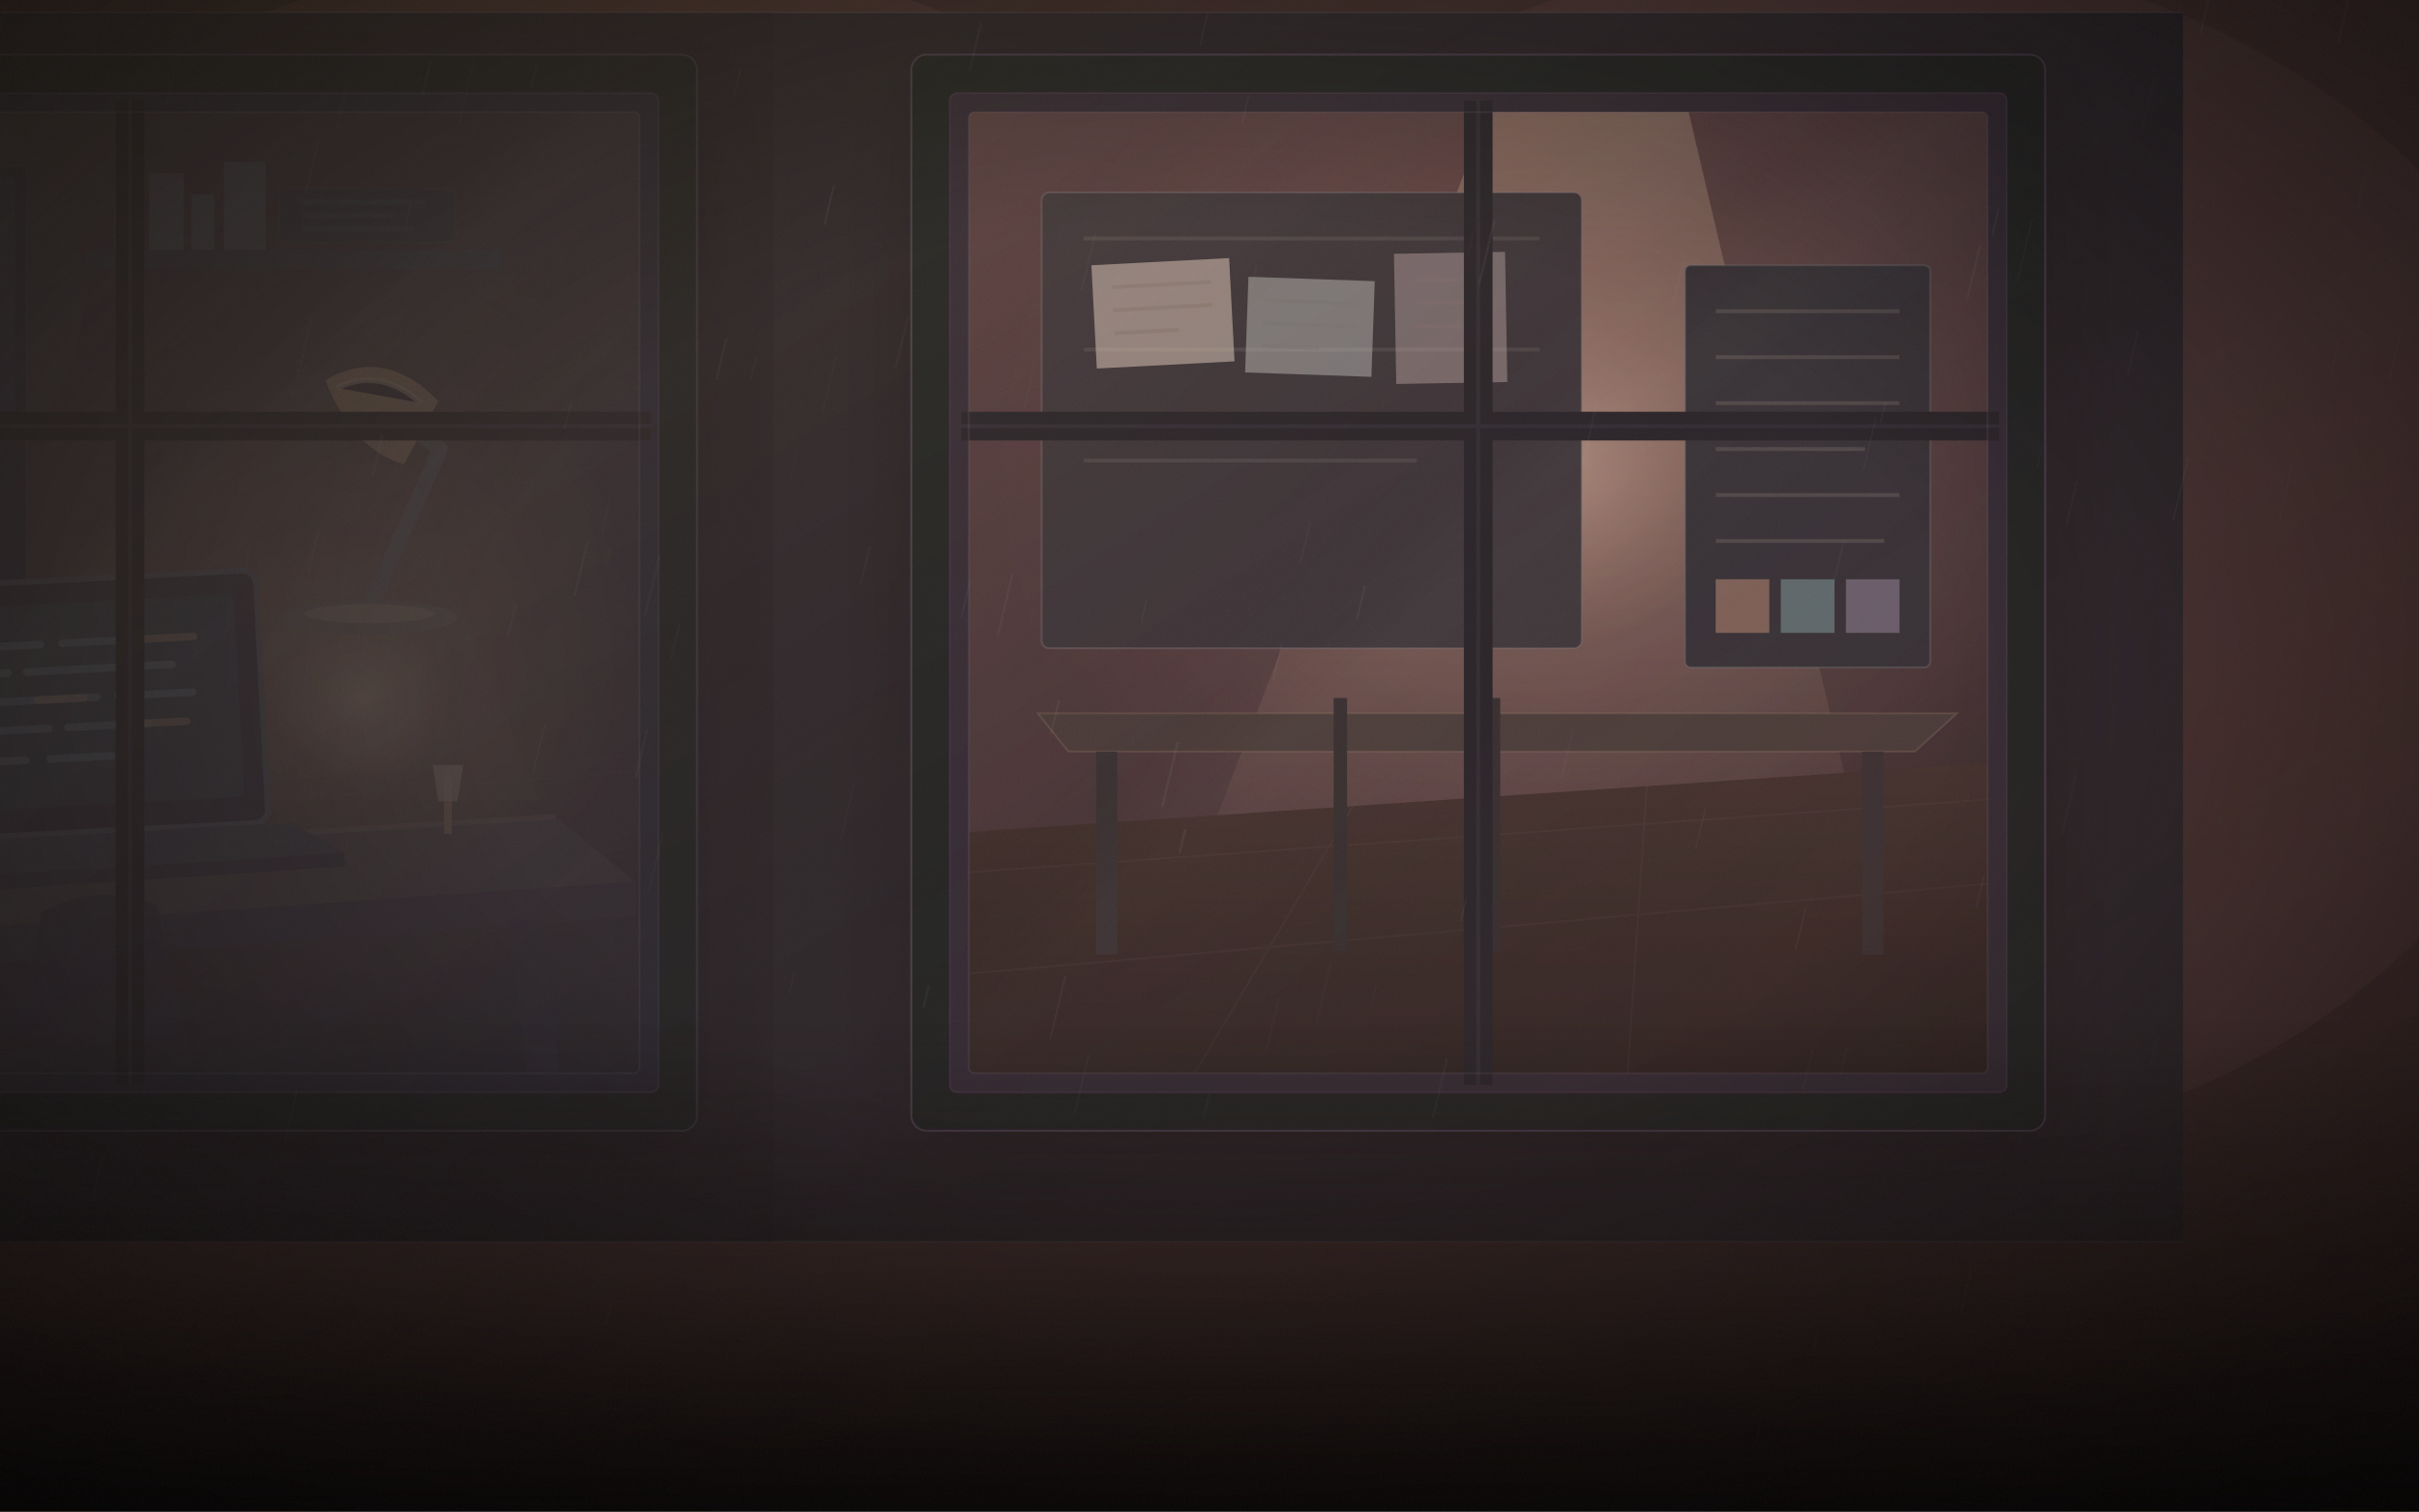
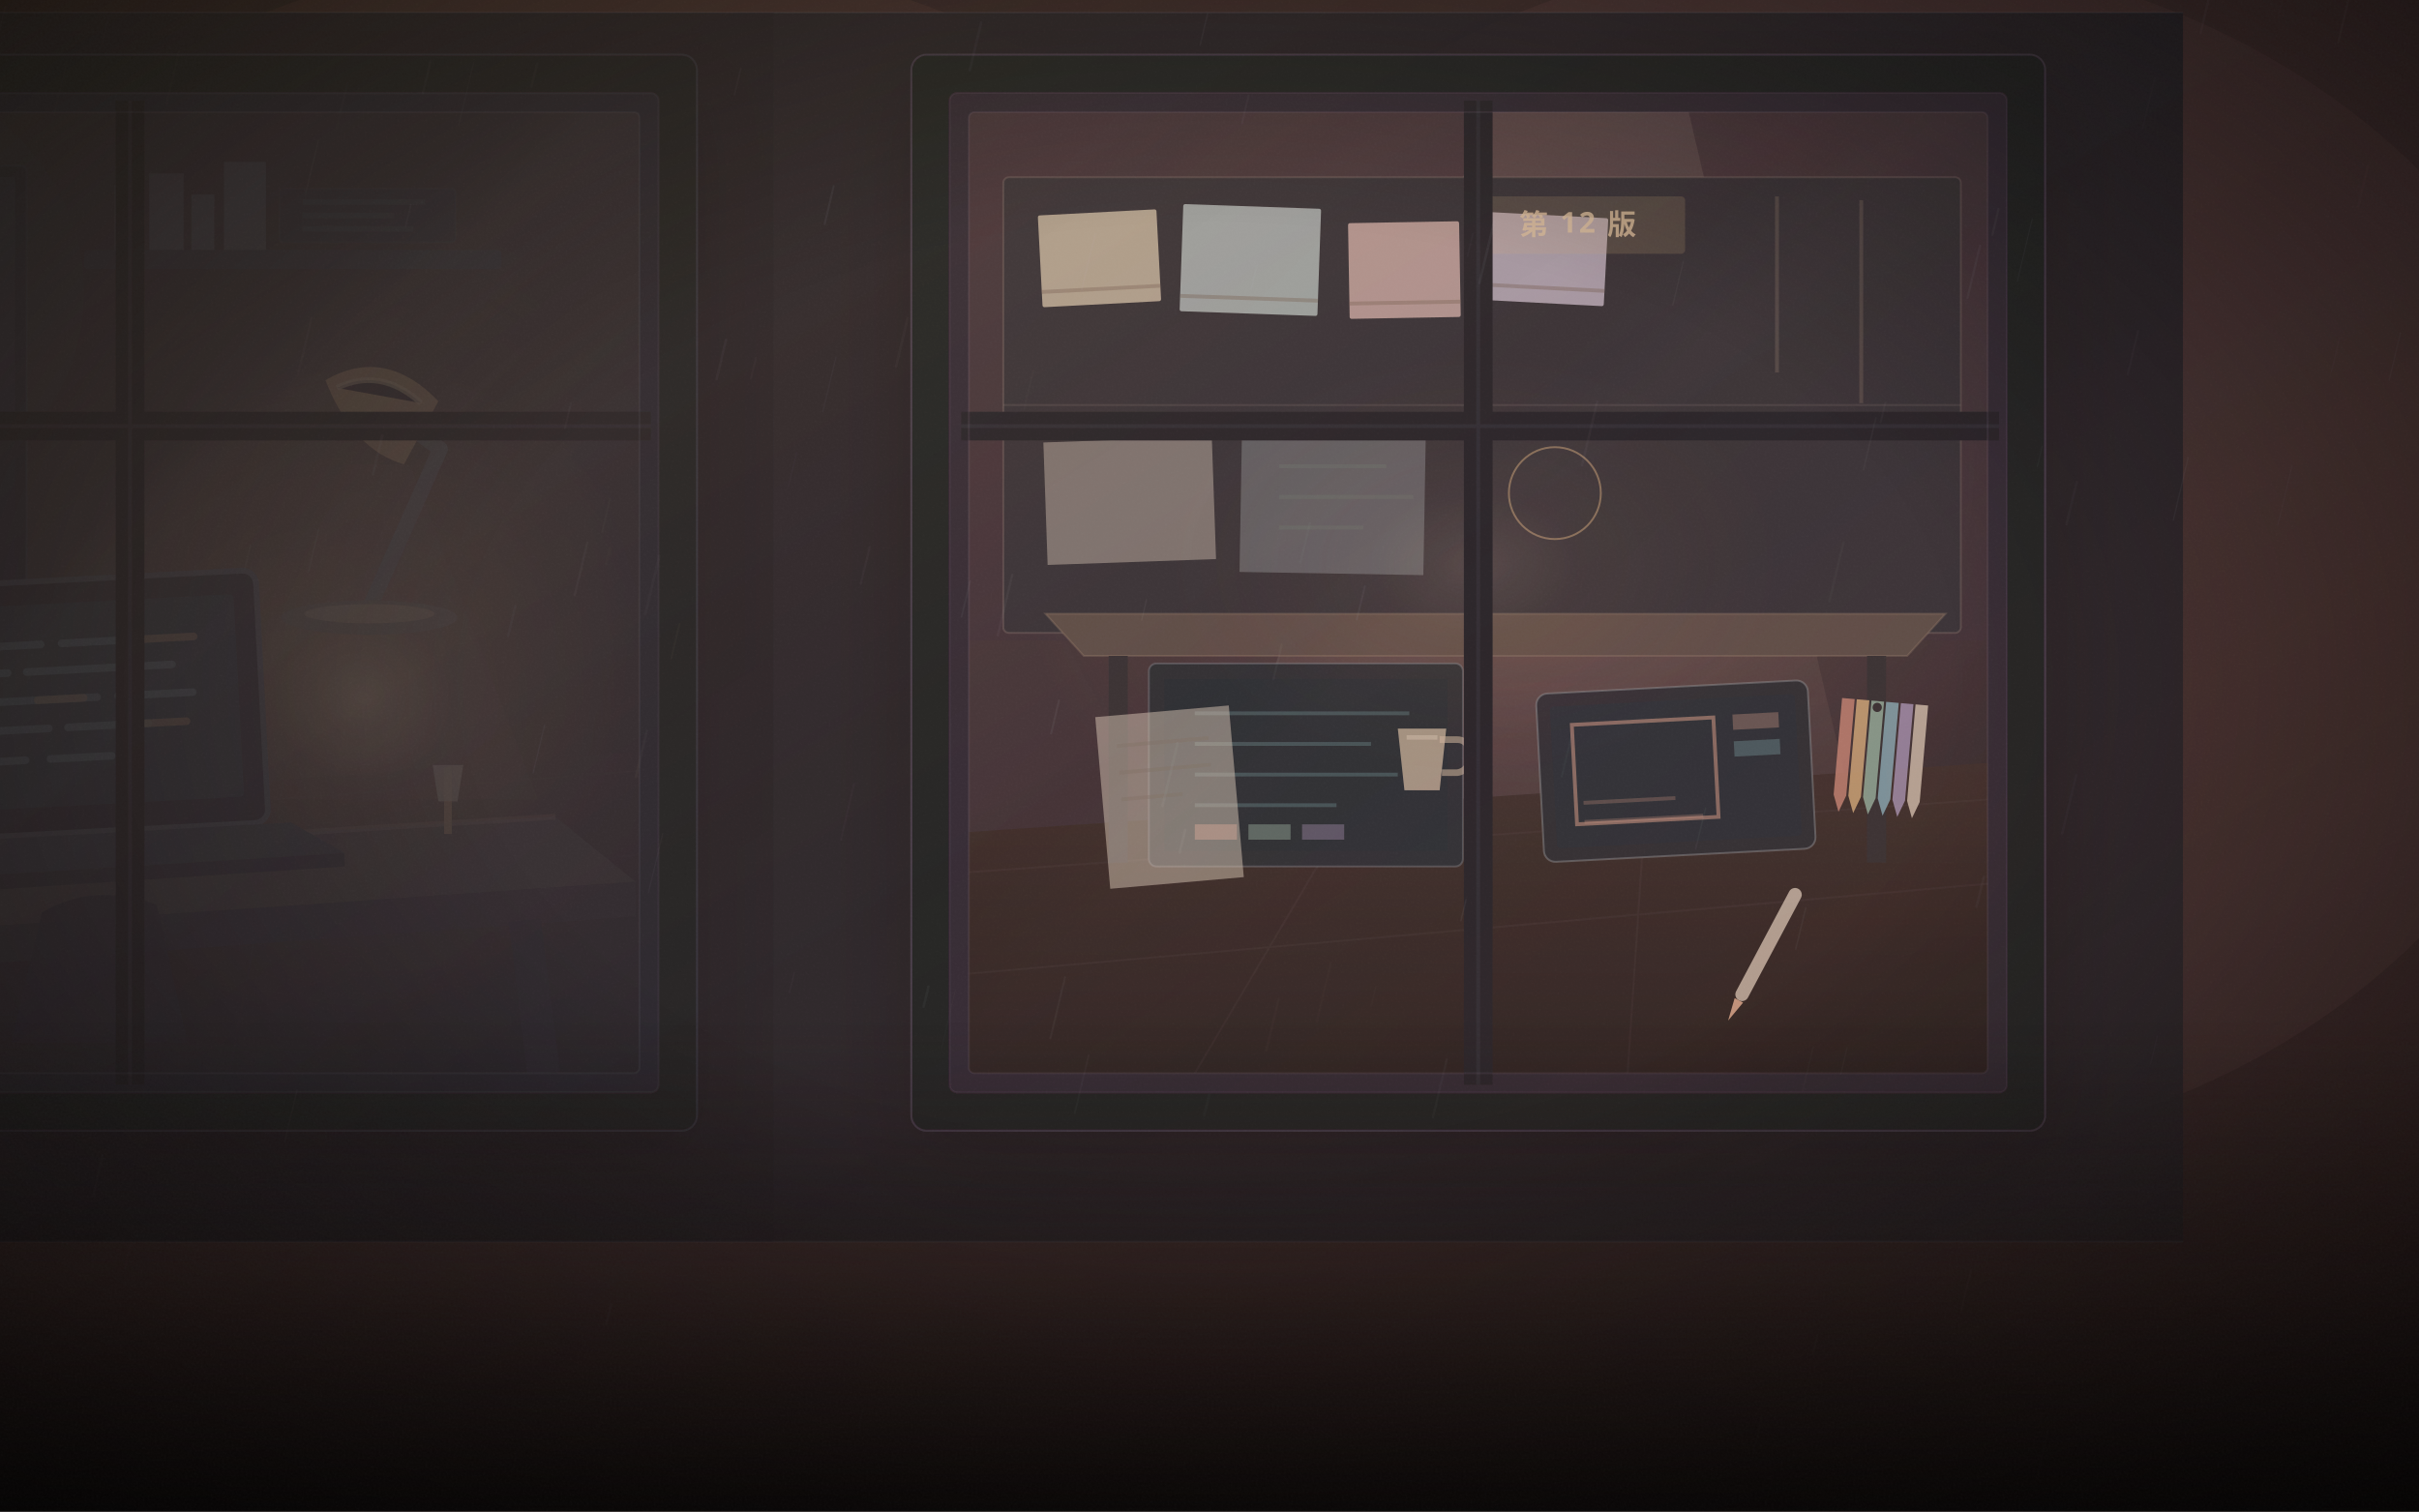
<svg xmlns="http://www.w3.org/2000/svg" viewBox="0 0 1440 900" preserveAspectRatio="xMidYMid slice" role="img" aria-labelledby="title desc">
  <style>
  .rain-drift { animation: rain-drift 11s ease-in-out infinite; }
  .mote { animation-name: mote-rise; animation-duration: 12s; animation-timing-function: ease-in-out; animation-iteration-count: infinite; opacity: 0; }
  .glow-drift { animation: glow-drift 14s ease-in-out infinite; }
  .sway { animation: sway 11s ease-in-out infinite; transform-box: fill-box; transform-origin: 50% 50%; }
  .drift { animation: drift 15s ease-in-out infinite; transform-box: fill-box; transform-origin: 50% 50%; }
  .spin { animation: spin 34s linear infinite; transform-box: fill-box; transform-origin: 50% 100%; }
  .pulse { animation: pulse 2.4s ease-in-out infinite; transform-box: fill-box; transform-origin: 50% 100%; }
  .ring { animation: ring 6.4s ease-out infinite; transform-box: fill-box; transform-origin: 50% 50%; }
  .rise { animation: rise 7s ease-in-out infinite; }
  .flow { animation: flow 7s linear infinite; }
  .blink { animation: blink 1.3s steps(2, start) infinite; }
  .signal-flow { animation: signal-flow 6s linear infinite; }
  @keyframes rain-drift { 0%, 100% { transform: translate(0px, 0px); } 50% { transform: translate(-14px, 24px); } }
  @keyframes mote-rise { 0% { opacity: 0; transform: translate(0px, 0px); } 16% { opacity: .5; } 62% { opacity: .26; } 100% { opacity: 0; transform: translate(-10px, -54px); } }
  @keyframes glow-drift { 0%, 100% { transform: translate(0px, 0px); } 50% { transform: translate(7px, -6px); } }
  @keyframes sway { 0%, 100% { transform: rotate(-1.4deg) translateY(0px); } 50% { transform: rotate(1.4deg) translateY(-4px); } }
  @keyframes drift { 0%, 100% { transform: translate(0px, 0px); } 50% { transform: translate(6px, -8px); } }
  @keyframes spin { to { transform: rotate(360deg); } }
  @keyframes pulse { 0%, 100% { transform: scaleY(.32); } 50% { transform: scaleY(1); } }
  @keyframes ring { 0% { transform: scale(.5); opacity: .55; } 68% { opacity: .14; } 100% { transform: scale(2.4); opacity: 0; } }
  @keyframes rise { 0% { opacity: 0; transform: translateY(6px); } 35% { opacity: .55; } 100% { opacity: 0; transform: translateY(-16px); } }
  @keyframes flow { to { stroke-dashoffset: -120; } }
  @keyframes blink { 0%, 49% { opacity: 1; } 50%, 100% { opacity: 0; } }
  @keyframes signal-flow { to { stroke-dashoffset: -96; } }
  @media (prefers-reduced-motion: reduce) { .anim { animation: none !important; } }
</style>
  <defs>
    <linearGradient id="night" x1="0" y1="0" x2="1" y2="1">
      <stop stop-color="#120d0c" />
      <stop offset=".46" stop-color="#2b1c1c" />
      <stop offset="1" stop-color="#160f0e" />
    </linearGradient>
    <linearGradient id="dawn" x1="0" y1="0" x2="0" y2="1">
      <stop stop-color="#e2a276" stop-opacity=".36" />
      <stop offset=".48" stop-color="#8b5e5e" stop-opacity=".15" />
      <stop offset="1" stop-color="#17110f" stop-opacity="0" />
    </linearGradient>
    <linearGradient id="warmWash" x1="0" y1="0" x2="1" y2="1">
      <stop stop-color="#efb77d" stop-opacity=".2" />
      <stop offset=".5" stop-color="#dca18c" stop-opacity=".13" />
      <stop offset="1" stop-color="#c98370" stop-opacity=".18" />
    </linearGradient>
    <linearGradient id="leftRoom" x1="0" y1="0" x2=".85" y2="1">
      <stop stop-color="#3b2c24" />
      <stop offset=".55" stop-color="#2a211d" />
      <stop offset="1" stop-color="#15100e" />
    </linearGradient>
    <linearGradient id="rightRoom" x1=".2" y1="0" x2=".8" y2="1">
      <stop stop-color="#3b292c" />
      <stop offset=".58" stop-color="#2b2025" />
      <stop offset="1" stop-color="#171114" />
    </linearGradient>
    <linearGradient id="floor" x1="0" y1="0" x2="0" y2="1">
      <stop stop-color="#261c18" />
      <stop offset="1" stop-color="#0e0b0a" />
    </linearGradient>
    <linearGradient id="glass" x1="0" y1="0" x2="1" y2="1">
      <stop stop-color="#d5b497" stop-opacity=".13" />
      <stop offset=".42" stop-color="#62483f" stop-opacity=".05" />
      <stop offset=".48" stop-color="#f4d7b6" stop-opacity=".13" />
      <stop offset="1" stop-color="#211512" stop-opacity=".03" />
    </linearGradient>
    <linearGradient id="spotlight" x1="0" y1="0" x2="0" y2="1">
      <stop stop-color="#ffe0b6" stop-opacity=".27" />
      <stop offset="1" stop-color="#d9a18b" stop-opacity="0" />
    </linearGradient>
    <linearGradient id="bottomShade" x1="0" y1="0" x2="0" y2="1">
      <stop stop-color="#100b09" stop-opacity="0" />
      <stop offset=".56" stop-color="#100b09" stop-opacity=".46" />
      <stop offset="1" stop-color="#0b0807" stop-opacity=".94" />
    </linearGradient>
    <radialGradient id="lampGlow">
      <stop stop-color="#ffe0a8" stop-opacity=".78" />
      <stop offset=".26" stop-color="#f4bd78" stop-opacity=".3" />
      <stop offset="1" stop-color="#e6a053" stop-opacity="0" />
    </radialGradient>
    <radialGradient id="stageGlow">
      <stop stop-color="#ffd8bd" stop-opacity=".48" />
      <stop offset=".35" stop-color="#dda088" stop-opacity=".18" />
      <stop offset="1" stop-color="#aa6e63" stop-opacity="0" />
    </radialGradient>
    <radialGradient id="vignette" cx=".5" cy=".45" r=".72">
      <stop offset=".42" stop-color="#000" stop-opacity="0" />
      <stop offset="1" stop-color="#000" stop-opacity=".66" />
    </radialGradient>
    <filter id="blur8" x="-50%" y="-50%" width="200%" height="200%">
      <feGaussianBlur stdDeviation="8" />
    </filter>
    <filter id="blur24" x="-50%" y="-50%" width="200%" height="200%">
      <feGaussianBlur stdDeviation="24" />
    </filter>
    <filter id="shadow" x="-30%" y="-30%" width="160%" height="160%">
      <feDropShadow dx="0" dy="16" stdDeviation="22" flood-color="#000" flood-opacity=".55" />
    </filter>
    <filter id="grain">
      <feTurbulence type="fractalNoise" baseFrequency=".72" numOctaves="3" seed="27" stitchTiles="stitch" />
      <feColorMatrix type="saturate" values="0" />
      <feComponentTransfer>
        <feFuncA type="table" tableValues="0 .075" />
      </feComponentTransfer>
    </filter>
    <clipPath id="leftClip">
      <rect x="102" y="164" width="532" height="502" rx="3" />
    </clipPath>
    <clipPath id="rightClip">
      <rect x="806" y="164" width="532" height="502" rx="3" />
    </clipPath>
  </defs>
  <rect width="1440" height="900" fill="url(#night)" />
  <ellipse cx="360" cy="340" rx="460" ry="370" fill="#b47b58" opacity=".09" />
  <ellipse cx="1100" cy="330" rx="440" ry="360" fill="#a86c6c" opacity=".1" />
  <g transform="translate(0 -60) translate(-342.1 -60.2) scale(1.14)">
    <path d="M0 112H1440V754H0Z" fill="#080d15" opacity=".9" />
    <path d="M0 112H1440M0 754H1440" stroke="#6d8296" stroke-opacity=".14" />
    <g filter="url(#shadow)">
      <rect x="72" y="134" width="592" height="562" rx="8" fill="#05090f" stroke="#344250" stroke-opacity=".55" />
      <rect x="92" y="154" width="552" height="522" rx="4" fill="#111923" stroke="#637484" stroke-opacity=".18" />
      <rect x="776" y="134" width="592" height="562" rx="8" fill="#05090f" stroke="#454057" stroke-opacity=".58" />
      <rect x="796" y="154" width="552" height="522" rx="4" fill="#171522" stroke="#756887" stroke-opacity=".18" />
    </g>
    <g opacity="0.28">
      <g clip-path="url(#leftClip)">
        <rect x="102" y="164" width="532" height="502" fill="url(#leftRoom)" />
        <ellipse cx="444" cy="440" rx="250" ry="240" fill="url(#lampGlow)" opacity=".26" />
        <path d="M102 540L634 498V666H102Z" fill="url(#floor)" />
        <path d="M102 550L634 508M102 603L634 552M210 666L328 520M420 666L448 514" stroke="#80909a" stroke-opacity=".06" />
        <rect x="126" y="192" width="188" height="266" rx="3" fill="#080e16" stroke="#4b5d6b" stroke-opacity=".5" />
        <rect x="132" y="198" width="176" height="254" fill="#0d1a28" />
        <ellipse cx="202" cy="258" rx="142" ry="124" fill="#345574" opacity=".14" />
        <path d="M120 410V332H151V366H178V294H211V350H242V270H270V324H310V462H120Z" fill="#080f19" />
        <path d="M151 350H158V360H151ZM188 318H195V329H188ZM249 294H256V305H249ZM277 346H284V357H277ZM188 374H195V385H188ZM249 338H256V349H249Z" fill="#d5b878" opacity=".48" />
        <rect x="132" y="198" width="176" height="254" fill="url(#glass)" />
        <path d="M220 198V452M132 326H308" stroke="#334652" stroke-width="8" />
        <path d="M220 198V452M132 326H308" stroke="#8295a1" stroke-opacity=".12" stroke-width="2" />
        <rect x="344" y="236" width="218" height="10" rx="2" fill="#29343e" />
        <path d="M360 202H374V236H360ZM378 196H396V236H378ZM400 207H412V236H400ZM417 190H439V236H417Z" fill="#58606a" />
        <rect x="446" y="204" width="92" height="28" rx="2" fill="#1a252f" stroke="#83919a" stroke-opacity=".15" />
        <path d="M458 211H522M458 218H506M458 225H516" stroke="#8b9ba3" stroke-opacity=".22" stroke-width="3" />
        <g class="anim glow-drift">
          <ellipse cx="490" cy="470" rx="176" ry="172" fill="url(#lampGlow)" />
        </g>
        <path d="M493 423L530 340M530 340L500 318" stroke="#5b5e60" stroke-width="8" stroke-linecap="round" />
        <path d="M470 304Q501 286 529 315L511 348Q484 340 470 304Z" fill="#c59b63" />
        <path d="M476 308Q499 297 520 316" stroke="#ffe0a4" stroke-opacity=".65" stroke-width="3" />
        <ellipse cx="493" cy="428" rx="46" ry="9" fill="#6c6558" />
        <ellipse cx="493" cy="426" rx="34" ry="5" fill="#d3b785" opacity=".55" />
        <path d="M481 348L405 523H581L514 348Z" fill="#f2bd78" opacity=".065" />
        <path d="M138 560L590 532L632 566L110 602Z" fill="#463e35" />
        <path d="M110 602L632 566V584L110 622Z" fill="#24252a" />
        <path d="M154 614L150 666M574 586L584 666" stroke="#1a1d23" stroke-width="17" />
        <path d="M138 560L590 532" stroke="#b49670" stroke-opacity=".35" stroke-width="3" />
        <rect x="247" y="408" width="190" height="132" rx="7" fill="#080d12" stroke="#4c5b64" stroke-width="3" transform="rotate(-3 342 474)" />
        <rect x="259" y="420" width="166" height="106" rx="2" fill="#102633" transform="rotate(-3 342 474)" />
        <g transform="rotate(-3 342 474)" stroke-linecap="round">
          <path d="M276 441H323M334 441H368M276 455H305M315 455H391M290 470H351M362 470H401M290 485H325M335 485H377M276 501H312M325 501H357" stroke="#75b6b6" stroke-opacity=".65" stroke-width="4" />
          <path d="M374 441H403M320 470H344M367 485H397" stroke="#d1aa72" stroke-opacity=".7" stroke-width="4" />
        </g>
        <path d="M222 548L452 535L480 551L206 568Z" fill="#293138" />
        <path d="M206 568L480 551V558L208 576Z" fill="#12181d" />
        <rect x="158" y="526" width="66" height="12" rx="2" fill="#5f5142" transform="rotate(-3 191 532)" />
        <rect x="164" y="511" width="58" height="13" rx="2" fill="#344b56" transform="rotate(-3 193 518)" />
        <path d="M534 506V541" stroke="#b28a55" stroke-width="4" />
        <path d="M526 505H542L539 524H529Z" fill="#d2c2a1" opacity=".75" />
        <path d="M322 582Q350 566 382 578L398 650H306Z" fill="#11171e" opacity=".88" />
      </g>
    </g>
    <g opacity="1.1">
      <g clip-path="url(#rightClip)">
        <rect x="806" y="164" width="532" height="502" fill="url(#rightRoom)" />
+         <rect x="806" y="164" width="532" height="502" fill="#1b1a20" opacity="0.34" />
        <g class="anim glow-drift">
-           <ellipse cx="1110" cy="348" rx="290" ry="268" fill="url(#stageGlow)" />
-         </g>
-         <path d="M1080 156H1180L1300 666H884Z" fill="url(#spotlight)" />
+           <ellipse cx="1110" cy="348" rx="290" ry="268" fill="url(#stageGlow)" opacity="0.78" />
+         </g>
+         <path d="M1080 156H1180L1300 666H884Z" fill="url(#spotlight)" opacity=".7" />
        <path d="M806 540L1338 504V666H806Z" fill="url(#floor)" />
-         <path d="M806 561L1338 523M806 614L1338 567M924 666L1008 524M1150 666L1160 516" stroke="#a392b1" stroke-opacity=".055" />
-         <rect x="844" y="206" width="282" height="238" rx="4" fill="#1e2027" stroke="#77727c" stroke-opacity=".35" />
-         <path d="M866 230H1104M866 288H1104M866 346H1040" stroke="#c8c1b3" stroke-opacity=".12" stroke-width="2" />
-         <g transform="translate(870 244) rotate(-3)">
-           <rect width="72" height="54" fill="#ddd2c1" opacity=".55" />
-           <path d="M10 12H62M10 24H62M10 36H44" stroke="#6e695f" stroke-opacity=".4" stroke-width="2" />
-         </g>
-         <g transform="translate(952 250) rotate(2)">
-           <rect width="66" height="50" fill="#c9d2d0" opacity=".45" />
-           <path d="M8 12H58M8 24H58M8 36H38" stroke="#5f6b69" stroke-opacity=".35" stroke-width="2" />
-         </g>
-         <g transform="translate(1028 238) rotate(-1)">
-           <rect width="58" height="68" fill="#d8c5c5" opacity=".38" />
-           <path d="M10 14H48M10 26H48M10 38H34" stroke="#77646a" stroke-opacity=".35" stroke-width="2" />
-         </g>
-         <g transform="translate(1180 244)">
-           <rect width="128" height="210" rx="3" fill="#141b22" stroke="#667077" stroke-opacity=".35" />
-           <path d="M16 24H112M16 48H112M16 72H112M16 96H94M16 120H112M16 144H104" stroke="#d4c7b3" stroke-opacity=".16" stroke-width="2" />
-           <rect x="16" y="164" width="28" height="28" fill="#c59072" opacity=".5" />
-           <rect x="50" y="164" width="28" height="28" fill="#8fc8c8" opacity=".4" />
-           <rect x="84" y="164" width="28" height="28" fill="#b7a3c8" opacity=".4" />
-         </g>
-         <path d="M842 478H1322L1300 498H858Z" fill="#2d2826" stroke="#9a7e64" stroke-opacity=".25" />
-         <path d="M878 498V604M1278 498V604" stroke="#1a1b1e" stroke-width="11" />
-         <path d="M1000 470V602M1080 470V602" stroke="#14161a" stroke-width="7" />
-         <rect x="806" y="164" width="532" height="502" fill="url(#glass)" opacity=".26" />
+         <path fill="none" d="M806 561L1338 523M806 614L1338 567M924 666L1008 524M1150 666L1160 516" stroke="#a392b1" stroke-opacity=".055" />
+         <rect x="806" y="164" width="532" height="276" fill="#261d29" opacity=".38" />
+         <g transform="translate(824 198)">
+           <rect width="500" height="238" rx="3" fill="#1b1e24" stroke="#8a7c72" stroke-opacity=".32" />
+           <path fill="none" d="M0 119H500" stroke="#d3c5b1" stroke-opacity=".12" />
+           <g transform="translate(18 20) rotate(-3)">
+             <rect width="62" height="48" rx="1" fill="#d6c9ae" opacity=".78" />
+             <path fill="none" d="M0 40H62" stroke="#5e4d3b" stroke-opacity=".34" stroke-width="2" />
+           </g>
+           <g transform="translate(94 14) rotate(2)">
+             <rect width="72" height="56" rx="1" fill="#b9cbc9" opacity=".78" />
+             <path fill="none" d="M0 48H72" stroke="#5e4d3b" stroke-opacity=".34" stroke-width="2" />
+           </g>
+           <g transform="translate(180 24) rotate(-1)">
+             <rect width="58" height="50" rx="1" fill="#d8b7b0" opacity=".78" />
+             <path fill="none" d="M0 42H58" stroke="#5e4d3b" stroke-opacity=".34" stroke-width="2" />
+           </g>
+           <g transform="translate(250 18) rotate(3)">
+             <rect width="66" height="46" rx="1" fill="#c9c0d2" opacity=".78" />
+             <path fill="none" d="M0 38H66" stroke="#5e4d3b" stroke-opacity=".34" stroke-width="2" />
+           </g>
+           <rect x="22" y="137" width="88" height="64" fill="#d8cfbe" opacity=".45" transform="rotate(-2 66 169)" />
+           <rect x="124" y="131" width="96" height="76" fill="#b7c9c8" opacity=".32" transform="rotate(1 172 169)" />
+           <path fill="none" d="M144 151H200M144 167H214M144 183H188" stroke="#566965" stroke-opacity=".5" stroke-width="2" />
+           <circle cx="288" cy="165" r="24" fill="none" stroke="#d9b178" stroke-opacity=".5" />
+         </g>
+         <g transform="translate(1068 208)">
+           <rect width="112" height="30" rx="2" fill="#d9b178" opacity=".18" />
+           <text x="56" y="20" font-family="'PingFang SC','Hiragino Sans GB','Microsoft YaHei',sans-serif" font-size="15" font-weight="600" fill="#e1c69d" fill-opacity="0.8" text-anchor="middle" letter-spacing="1.2">第 12 版</text>
+         </g>
+         <path d="M846 426H1316L1296 448H866Z" fill="#4a3f38" stroke="#a08a70" stroke-opacity=".28" />
+         <path fill="none" d="M884 448V556M1280 448V556" stroke="#1b1d20" stroke-width="10" />
+         <g transform="translate(900 452)">
+           <rect width="164" height="106" rx="4" fill="#101a20" stroke="#7d8b93" stroke-opacity=".4" />
+           <rect x="8" y="8" width="148" height="90" fill="#0b1920" />
+           <path fill="none" d="M24 26H136M24 42H116M24 58H130M24 74H98" stroke="#8fd0d6" stroke-opacity=".24" stroke-width="2" />
+           <rect x="24" y="84" width="22" height="8" fill="#c98370" opacity=".5" />
+           <rect x="52" y="84" width="22" height="8" fill="#8fb6a0" opacity=".45" />
+           <rect x="80" y="84" width="22" height="8" fill="#a292b8" opacity=".4" />
+         </g>
+         <g transform="translate(1102 468) rotate(-3)">
+           <rect width="142" height="88" rx="6" fill="#121920" stroke="#8b979c" stroke-opacity=".45" />
+           <rect x="7" y="7" width="128" height="74" rx="2" fill="#0d1b23" />
+           <rect x="18" y="17" width="74" height="52" fill="none" stroke="#d99c86" stroke-opacity=".55" stroke-width="2" />
+           <path fill="none" d="M22 68H84M22 58H70" stroke="#d99c86" stroke-opacity=".28" stroke-width="2" />
+           <rect x="102" y="16" width="24" height="8" fill="#d99c86" opacity=".35" />
+           <rect x="102" y="30" width="24" height="8" fill="#8fd0d6" opacity=".28" />
+         </g>
+         <g transform="translate(1236 568) rotate(28)">
+           <rect width="7" height="66" rx="3.5" fill="#d7cbb8" opacity=".8" />
+           <path d="M1 66H6L3.5 78Z" fill="#c89a7c" />
+         </g>
+         <g transform="translate(1262 470) scale(1.1) rotate(5)">
+           <path d="M0 0H6V46L3 54L0 46Z" fill="#c98370" opacity=".82" />
+           <path d="M7 0H13V46L10 54L7 46Z" fill="#d9b178" opacity=".82" />
+           <path d="M14 0H20V46L17 54L14 46Z" fill="#8fb6a0" opacity=".82" />
+           <path d="M21 0H27V46L24 54L21 46Z" fill="#7fb0bd" opacity=".82" />
+           <path d="M28 0H34V46L31 54L28 46Z" fill="#a292b8" opacity=".82" />
+           <path d="M35 0H41V46L38 54L35 46Z" fill="#d7c9b4" opacity=".82" />
+           <circle cx="17" cy="3" r="2.2" fill="#1a1c20" />
+         </g>
+         <g transform="translate(1030 486) scale(1.15)">
+           <path d="M0 0H22L19 28H3Z" fill="#d9c5a8" opacity=".72" />
+           <path d="M19 5H27C35 5 35 19 27 20H20" fill="none" stroke="#d9c5a8" stroke-opacity=".55" stroke-width="3" />
+           <path fill="none" d="M4 4H18" stroke="#fff2d8" stroke-opacity=".3" stroke-width="2" />
+         </g>
+         <g transform="translate(872 480) rotate(-5)">
+           <rect width="70" height="90" fill="#e0d5c2" opacity=".5" />
+           <path fill="none" d="M10 16H58M10 30H58M10 44H42" stroke="#746c60" stroke-opacity=".4" stroke-width="2" />
+         </g>
+         <path fill="none" d="M1228 208V300M1272 210V316" stroke="#8d7a68" stroke-opacity=".3" stroke-width="2" />
+         <g class="anim glow-drift">
+           <ellipse cx="1070" cy="400" rx="160" ry="110" fill="url(#stageGlow)" opacity=".3" />
+         </g>
+         <rect x="806" y="164" width="532" height="502" fill="url(#glass)" opacity=".12" />
      </g>
    </g>
    <rect x="102" y="164" width="532" height="502" fill="url(#glass)" opacity=".32" />
    <path d="M368 158V672M98 328H640M1072 158V672M802 328H1344" stroke="#080d14" stroke-width="15" />
    <path d="M368 158V672M98 328H640M1072 158V672M802 328H1344" stroke="#607080" stroke-opacity=".12" stroke-width="2" />
    <rect x="102" y="164" width="532" height="502" rx="3" fill="none" stroke="#9aabba" stroke-opacity=".12" />
    <rect x="806" y="164" width="532" height="502" rx="3" fill="none" stroke="#aa9bb8" stroke-opacity=".12" />
  </g>
  <g class="anim rain-drift" stroke="#c5d8e5" stroke-linecap="round" opacity="0.08">
    <line x1="-29.7" y1="505.6" x2="-34.8" y2="526.9" stroke-width="1.0" opacity="0.45" />
    <line x1="1392.6" y1="201.8" x2="1387.9" y2="221.0" stroke-width="0.9" opacity="0.35" />
    <line x1="523.1" y1="-63.8" x2="517.8" y2="-41.6" stroke-width="1.5" opacity="0.49" />
    <line x1="441.0" y1="40.7" x2="437.2" y2="56.5" stroke-width="1.0" opacity="0.72" />
    <line x1="394.5" y1="496.3" x2="386.0" y2="531.6" stroke-width="0.7" opacity="0.75" />
    <line x1="324.2" y1="431.7" x2="317.4" y2="460.1" stroke-width="0.8" opacity="0.81" />
    <line x1="872.7" y1="535.7" x2="869.7" y2="548.1" stroke-width="0.9" opacity="0.77" />
    <line x1="1315.2" y1="-2.3" x2="1310.0" y2="19.6" stroke-width="1.4" opacity="0.76" />
    <line x1="1015.3" y1="481.2" x2="1009.4" y2="505.5" stroke-width="0.9" opacity="0.58" />
    <line x1="1471.5" y1="-31.5" x2="1463.2" y2="3.3" stroke-width="1.0" opacity="0.71" />
    <line x1="1054.8" y1="880.7" x2="1049.5" y2="902.4" stroke-width="1.0" opacity="0.66" />
    <line x1="743.3" y1="56.8" x2="739.3" y2="73.5" stroke-width="1.1" opacity="0.61" />
    <line x1="634.0" y1="581.9" x2="625.3" y2="618.2" stroke-width="1.2" opacity="0.62" />
    <line x1="496.3" y1="110.8" x2="490.9" y2="133.4" stroke-width="1.2" opacity="0.84" />
    <line x1="779.8" y1="311.6" x2="774.1" y2="335.1" stroke-width="1.3" opacity="0.40" />
    <line x1="812.5" y1="349.0" x2="807.7" y2="368.8" stroke-width="1.2" opacity="0.72" />
    <line x1="517.7" y1="325.7" x2="512.4" y2="347.7" stroke-width="1.2" opacity="0.49" />
    <line x1="1526.4" y1="858.3" x2="1520.0" y2="884.7" stroke-width="1.6" opacity="0.84" />
    <line x1="432.2" y1="202.3" x2="426.6" y2="225.7" stroke-width="1.5" opacity="0.82" />
    <line x1="1282.7" y1="46.3" x2="1275.5" y2="76.5" stroke-width="0.9" opacity="0.34" />
    <line x1="761.2" y1="594.5" x2="753.8" y2="625.6" stroke-width="1.4" opacity="0.30" />
    <line x1="648.1" y1="628.2" x2="639.7" y2="663.1" stroke-width="1.0" opacity="0.50" />
    <line x1="1209.8" y1="130.2" x2="1200.9" y2="167.5" stroke-width="0.6" opacity="0.77" />
    <line x1="1116.7" y1="248.8" x2="1109.3" y2="279.7" stroke-width="0.9" opacity="0.54" />
    <line x1="682.5" y1="357.0" x2="679.6" y2="369.3" stroke-width="0.8" opacity="0.67" />
    <line x1="227.6" y1="259.1" x2="222.0" y2="282.5" stroke-width="1.5" opacity="0.57" />
    <line x1="1450.0" y1="564.0" x2="1447.2" y2="575.7" stroke-width="1.0" opacity="0.47" />
    <line x1="701.0" y1="442.4" x2="692.0" y2="480.0" stroke-width="1.5" opacity="0.74" />
    <line x1="1425.4" y1="769.7" x2="1422.9" y2="780.2" stroke-width="0.6" opacity="0.56" />
    <line x1="27.3" y1="805.5" x2="23.2" y2="822.5" stroke-width="1.4" opacity="0.32" />
    <line x1="795.0" y1="935.5" x2="789.9" y2="956.8" stroke-width="1.0" opacity="0.60" />
    <line x1="1514.8" y1="364.9" x2="1508.5" y2="391.3" stroke-width="1.4" opacity="0.64" />
    <line x1="1049.1" y1="842.8" x2="1043.3" y2="867.1" stroke-width="1.1" opacity="0.70" />
    <line x1="508.5" y1="466.7" x2="500.5" y2="500.0" stroke-width="1.2" opacity="0.25" />
    <line x1="815.7" y1="895.5" x2="810.0" y2="919.2" stroke-width="1.0" opacity="0.80" />
    <line x1="1318.1" y1="809.2" x2="1311.3" y2="837.3" stroke-width="0.7" opacity="0.39" />
    <line x1="652.0" y1="139.1" x2="643.9" y2="172.6" stroke-width="0.8" opacity="0.59" />
    <line x1="1236.3" y1="286.9" x2="1230.2" y2="312.1" stroke-width="1.4" opacity="0.36" />
    <line x1="1099.6" y1="623.7" x2="1095.8" y2="639.6" stroke-width="0.7" opacity="0.47" />
    <line x1="719.8" y1="651.9" x2="716.8" y2="664.2" stroke-width="1.5" opacity="0.37" />
    <line x1="909.9" y1="946.3" x2="903.1" y2="974.6" stroke-width="1.4" opacity="0.84" />
    <line x1="1236.0" y1="461.3" x2="1227.6" y2="496.2" stroke-width="1.4" opacity="0.32" />
    <line x1="861.3" y1="630.7" x2="853.0" y2="665.3" stroke-width="1.3" opacity="0.51" />
    <line x1="472.9" y1="579.0" x2="469.9" y2="591.1" stroke-width="0.6" opacity="0.54" />
    <line x1="1409.6" y1="98.6" x2="1403.8" y2="122.9" stroke-width="1.4" opacity="0.37" />
    <line x1="284.3" y1="-60.5" x2="279.1" y2="-38.8" stroke-width="1.0" opacity="0.69" />
    <line x1="561.0" y1="-57.1" x2="554.0" y2="-27.8" stroke-width="1.4" opacity="0.30" />
    <line x1="1081.9" y1="794.9" x2="1079.3" y2="806.1" stroke-width="1.1" opacity="0.78" />
    <line x1="1219.0" y1="852.4" x2="1212.4" y2="879.9" stroke-width="1.4" opacity="0.76" />
    <line x1="1079.2" y1="964.2" x2="1075.8" y2="978.4" stroke-width="0.6" opacity="0.62" />
    <line x1="-4.9" y1="-64.4" x2="-13.3" y2="-29.7" stroke-width="1.2" opacity="0.60" />
    <line x1="404.5" y1="371.5" x2="399.6" y2="392.0" stroke-width="1.1" opacity="0.58" />
    <line x1="189.7" y1="315.1" x2="183.6" y2="340.6" stroke-width="0.8" opacity="0.61" />
    <line x1="1527.6" y1="745.9" x2="1520.0" y2="777.4" stroke-width="0.8" opacity="0.52" />
    <line x1="1075.0" y1="540.4" x2="1069.0" y2="565.1" stroke-width="0.9" opacity="0.65" />
    <line x1="1013.6" y1="963.4" x2="1010.1" y2="978.0" stroke-width="1.0" opacity="0.60" />
    <line x1="339.9" y1="240.0" x2="336.3" y2="255.0" stroke-width="1.1" opacity="0.58" />
    <line x1="176.9" y1="649.0" x2="169.4" y2="680.0" stroke-width="0.8" opacity="0.70" />
    <line x1="540.3" y1="189.4" x2="533.4" y2="218.3" stroke-width="1.5" opacity="0.40" />
    <line x1="1131.0" y1="908.0" x2="1127.6" y2="921.9" stroke-width="1.4" opacity="0.50" />
    <line x1="1215.7" y1="265.7" x2="1212.8" y2="277.9" stroke-width="0.7" opacity="0.54" />
    <line x1="206.9" y1="49.5" x2="200.4" y2="76.5" stroke-width="1.5" opacity="0.31" />
    <line x1="889.5" y1="131.8" x2="880.7" y2="168.5" stroke-width="1.5" opacity="0.79" />
    <line x1="1499.9" y1="841.2" x2="1495.1" y2="861.4" stroke-width="0.7" opacity="0.35" />
    <line x1="1464.8" y1="-52.7" x2="1455.9" y2="-16.0" stroke-width="1.1" opacity="0.63" />
    <line x1="392.5" y1="331.1" x2="384.1" y2="365.8" stroke-width="1.6" opacity="0.61" />
    <line x1="1512.5" y1="985.8" x2="1505.9" y2="1012.9" stroke-width="0.7" opacity="0.75" />
    <line x1="705.5" y1="494.2" x2="702.3" y2="507.4" stroke-width="1.6" opacity="0.76" />
    <line x1="185.5" y1="189.1" x2="177.3" y2="223.6" stroke-width="1.3" opacity="0.50" />
    <line x1="763.0" y1="383.9" x2="758.0" y2="404.7" stroke-width="1.3" opacity="0.48" />
    <line x1="1472.2" y1="835.1" x2="1464.1" y2="868.9" stroke-width="1.0" opacity="0.61" />
    <line x1="64.6" y1="10.1" x2="60.3" y2="28.0" stroke-width="1.2" opacity="0.28" />
    <line x1="577.5" y1="346.0" x2="572.4" y2="367.3" stroke-width="1.0" opacity="0.68" />
    <line x1="1189.7" y1="124.4" x2="1186.1" y2="139.8" stroke-width="1.3" opacity="0.71" />
    <line x1="1122.3" y1="239.7" x2="1119.5" y2="251.4" stroke-width="1.2" opacity="0.42" />
    <line x1="106.7" y1="30.2" x2="99.0" y2="62.3" stroke-width="1.3" opacity="0.39" />
    <line x1="1173.4" y1="756.0" x2="1167.3" y2="781.3" stroke-width="1.0" opacity="0.60" />
    <line x1="149.2" y1="324.4" x2="145.7" y2="338.8" stroke-width="1.0" opacity="0.45" />
    <line x1="189.6" y1="83.2" x2="182.0" y2="115.1" stroke-width="0.8" opacity="0.71" />
    <line x1="1528.3" y1="779.3" x2="1521.3" y2="808.6" stroke-width="1.1" opacity="0.74" />
    <line x1="618.6" y1="909.3" x2="610.9" y2="941.5" stroke-width="0.8" opacity="0.55" />
    <line x1="855.8" y1="-57.4" x2="853.1" y2="-46.3" stroke-width="1.1" opacity="0.44" />
    <line x1="363.7" y1="776.7" x2="360.9" y2="788.6" stroke-width="1.5" opacity="0.82" />
    <line x1="738.3" y1="889.7" x2="733.7" y2="908.9" stroke-width="1.1" opacity="0.21" />
    <line x1="541.4" y1="882.8" x2="536.7" y2="902.4" stroke-width="0.6" opacity="0.24" />
    <line x1="61.1" y1="688.1" x2="55.3" y2="712.3" stroke-width="1.4" opacity="0.59" />
    <line x1="580.6" y1="927.1" x2="574.5" y2="952.5" stroke-width="1.2" opacity="0.62" />
    <line x1="39.8" y1="36.6" x2="32.1" y2="68.8" stroke-width="0.8" opacity="0.34" />
    <line x1="838.4" y1="938.0" x2="833.7" y2="957.6" stroke-width="1.1" opacity="0.82" />
    <line x1="450.0" y1="213.1" x2="447.0" y2="225.4" stroke-width="1.1" opacity="0.58" />
    <line x1="602.6" y1="342.2" x2="594.0" y2="378.2" stroke-width="1.4" opacity="0.61" />
    <line x1="950.8" y1="239.2" x2="941.8" y2="277.0" stroke-width="1.4" opacity="0.50" />
    <line x1="1455.6" y1="173.2" x2="1449.1" y2="200.1" stroke-width="1.1" opacity="0.69" />
    <line x1="282.0" y1="37.2" x2="273.1" y2="74.3" stroke-width="0.7" opacity="0.63" />
    <line x1="78.0" y1="739.8" x2="74.5" y2="754.4" stroke-width="1.4" opacity="0.32" />
    <line x1="1002.0" y1="155.9" x2="995.8" y2="181.6" stroke-width="0.7" opacity="0.58" />
    <line x1="497.6" y1="212.8" x2="489.8" y2="245.2" stroke-width="0.8" opacity="0.42" />
    <line x1="1178.7" y1="146.3" x2="1171.2" y2="177.4" stroke-width="1.3" opacity="0.70" />
    <line x1="748.1" y1="158.2" x2="744.8" y2="172.1" stroke-width="1.0" opacity="0.48" />
    <line x1="1501.8" y1="153.5" x2="1492.8" y2="191.1" stroke-width="0.8" opacity="0.60" />
    <line x1="981.6" y1="-58.1" x2="978.8" y2="-46.1" stroke-width="0.9" opacity="0.61" />
    <line x1="718.9" y1="8.1" x2="714.4" y2="26.9" stroke-width="0.9" opacity="0.77" />
    <line x1="552.7" y1="587.4" x2="549.8" y2="599.5" stroke-width="1.4" opacity="0.64" />
    <line x1="725.8" y1="-62.2" x2="720.1" y2="-38.5" stroke-width="1.0" opacity="0.49" />
    <line x1="1411.6" y1="-70.9" x2="1403.5" y2="-37.3" stroke-width="1.4" opacity="0.82" />
    <line x1="568.8" y1="589.3" x2="560.5" y2="624.1" stroke-width="0.6" opacity="0.24" />
    <line x1="819.0" y1="587.4" x2="816.2" y2="599.0" stroke-width="1.0" opacity="0.23" />
    <line x1="1348.8" y1="881.0" x2="1344.1" y2="900.6" stroke-width="0.8" opacity="0.41" />
    <line x1="1495.8" y1="817.2" x2="1488.6" y2="847.4" stroke-width="1.6" opacity="0.49" />
    <line x1="1272.8" y1="197.0" x2="1266.6" y2="223.1" stroke-width="1.1" opacity="0.51" />
    <line x1="887.5" y1="875.9" x2="881.7" y2="900.0" stroke-width="0.9" opacity="0.43" />
    <line x1="1181.0" y1="522.0" x2="1176.6" y2="540.0" stroke-width="1.4" opacity="0.52" />
    <line x1="349.6" y1="323.2" x2="342.1" y2="354.4" stroke-width="1.4" opacity="0.74" />
    <line x1="1284.2" y1="616.9" x2="1280.2" y2="633.6" stroke-width="0.7" opacity="0.41" />
    <line x1="876.8" y1="139.2" x2="873.6" y2="152.5" stroke-width="0.9" opacity="0.32" />
    <line x1="615.2" y1="220.4" x2="609.6" y2="243.7" stroke-width="0.9" opacity="0.26" />
    <line x1="258.9" y1="932.3" x2="253.3" y2="955.8" stroke-width="0.6" opacity="0.21" />
    <line x1="935.7" y1="437.2" x2="929.7" y2="462.4" stroke-width="1.2" opacity="0.44" />
    <line x1="1097.4" y1="322.9" x2="1089.0" y2="358.0" stroke-width="1.4" opacity="0.39" />
    <line x1="792.3" y1="573.1" x2="783.9" y2="608.1" stroke-width="1.3" opacity="0.24" />
    <line x1="319.8" y1="37.8" x2="316.4" y2="51.7" stroke-width="1.3" opacity="0.63" />
    <line x1="3.1" y1="4.0" x2="-5.8" y2="40.7" stroke-width="1.1" opacity="0.46" />
    <line x1="1361.0" y1="-9.6" x2="1356.2" y2="10.4" stroke-width="0.7" opacity="0.34" />
    <line x1="306.8" y1="360.8" x2="302.5" y2="378.6" stroke-width="1.4" opacity="0.64" />
    <line x1="363.2" y1="326.3" x2="360.8" y2="336.3" stroke-width="1.5" opacity="0.29" />
    <line x1="1302.6" y1="272.5" x2="1293.7" y2="309.8" stroke-width="0.8" opacity="0.78" />
    <line x1="385.1" y1="435.2" x2="378.5" y2="462.7" stroke-width="1.5" opacity="0.63" />
    <line x1="136.2" y1="951.5" x2="131.0" y2="973.3" stroke-width="1.0" opacity="0.20" />
    <line x1="1428.9" y1="198.5" x2="1422.2" y2="226.4" stroke-width="0.8" opacity="0.62" />
    <line x1="-5.1" y1="581.2" x2="-10.6" y2="604.2" stroke-width="0.9" opacity="0.54" />
    <line x1="244.6" y1="121.9" x2="241.4" y2="134.9" stroke-width="0.9" opacity="0.83" />
    <line x1="916.2" y1="-82.6" x2="909.7" y2="-55.6" stroke-width="0.8" opacity="0.29" />
    <line x1="1462.2" y1="139.1" x2="1453.7" y2="174.4" stroke-width="1.5" opacity="0.60" />
    <line x1="256.4" y1="36.1" x2="251.7" y2="55.6" stroke-width="1.4" opacity="0.72" />
    <line x1="1327.5" y1="973.5" x2="1323.3" y2="990.9" stroke-width="1.4" opacity="0.54" />
    <line x1="1079.4" y1="623.2" x2="1073.1" y2="649.6" stroke-width="0.9" opacity="0.26" />
    <line x1="1412.8" y1="977.7" x2="1409.7" y2="990.5" stroke-width="1.2" opacity="0.63" />
    <line x1="662.5" y1="794.9" x2="658.5" y2="811.8" stroke-width="1.1" opacity="0.21" />
    <line x1="363.2" y1="297.0" x2="358.4" y2="316.9" stroke-width="1.1" opacity="0.45" />
    <line x1="513.7" y1="840.0" x2="511.2" y2="850.2" stroke-width="1.2" opacity="0.73" />
    <line x1="734.3" y1="-52.1" x2="729.4" y2="-31.8" stroke-width="1.0" opacity="0.78" />
    <line x1="1398.1" y1="-0.5" x2="1391.9" y2="25.2" stroke-width="1.3" opacity="0.76" />
    <line x1="584.1" y1="13.4" x2="577.3" y2="41.8" stroke-width="1.5" opacity="0.60" />
    <line x1="1364.4" y1="277.4" x2="1356.0" y2="312.5" stroke-width="0.7" opacity="0.52" />
    <line x1="362.8" y1="822.4" x2="354.6" y2="856.3" stroke-width="0.7" opacity="0.56" />
    <line x1="1247.5" y1="-86.2" x2="1244.1" y2="-72.1" stroke-width="1.6" opacity="0.32" />
    <line x1="630.4" y1="417.0" x2="625.7" y2="436.8" stroke-width="1.2" opacity="0.84" />
    <line x1="474.2" y1="269.5" x2="469.4" y2="289.5" stroke-width="0.8" opacity="0.29" />
    <line x1="190.1" y1="824.6" x2="185.0" y2="845.8" stroke-width="0.8" opacity="0.36" />
    <line x1="309.0" y1="859.8" x2="304.6" y2="877.9" stroke-width="1.4" opacity="0.58" />
  </g>
  <g fill="#efd6ad" opacity=".55">
    <circle class="anim mote" cx="130.6" cy="160.2" r="0.9" style="animation-duration:19.8s;animation-delay:-9.9s" />
    <circle class="anim mote" cx="550.7" cy="524.0" r="1.4" style="animation-duration:14.9s;animation-delay:-0.2s" />
    <circle class="anim mote" cx="594.5" cy="444.3" r="1.9" style="animation-duration:12.0s;animation-delay:-3.1s" />
    <circle class="anim mote" cx="497.8" cy="554.2" r="1.5" style="animation-duration:14.5s;animation-delay:-1.1s" />
    <circle class="anim mote" cx="680.6" cy="534.0" r="2.3" style="animation-duration:17.8s;animation-delay:-11.0s" />
    <circle class="anim mote" cx="298.3" cy="412.2" r="2.2" style="animation-duration:14.4s;animation-delay:-11.1s" />
    <circle class="anim mote" cx="754.9" cy="362.5" r="0.7" style="animation-duration:19.1s;animation-delay:-17.2s" />
    <circle class="anim mote" cx="156.3" cy="404.1" r="0.9" style="animation-duration:15.1s;animation-delay:-4.3s" />
    <circle class="anim mote" cx="211.9" cy="552.3" r="0.8" style="animation-duration:19.6s;animation-delay:-14.6s" />
    <circle class="anim mote" cx="641.9" cy="377.8" r="2.3" style="animation-duration:16.7s;animation-delay:-10.4s" />
    <circle class="anim mote" cx="1022.3" cy="210.9" r="1.6" style="animation-duration:17.9s;animation-delay:-16.4s" />
    <circle class="anim mote" cx="315.2" cy="441.4" r="2.0" style="animation-duration:15.2s;animation-delay:-10.6s" />
    <circle class="anim mote" cx="346.9" cy="483.6" r="1.5" style="animation-duration:15.1s;animation-delay:-2.8s" />
    <circle class="anim mote" cx="286.4" cy="251.0" r="1.6" style="animation-duration:18.3s;animation-delay:-9.1s" />
    <circle class="anim mote" cx="770.9" cy="336.0" r="2.2" style="animation-duration:17.7s;animation-delay:-5.6s" />
    <circle class="anim mote" cx="520.8" cy="321.9" r="0.8" style="animation-duration:15.1s;animation-delay:-14.8s" />
    <circle class="anim mote" cx="716.3" cy="428.3" r="2.3" style="animation-duration:20.0s;animation-delay:-19.3s" />
    <circle class="anim mote" cx="604.5" cy="541.2" r="1.1" style="animation-duration:19.7s;animation-delay:-4.0s" />
    <circle class="anim mote" cx="395.4" cy="444.8" r="1.4" style="animation-duration:13.8s;animation-delay:-0.8s" />
    <circle class="anim mote" cx="843.8" cy="208.9" r="1.3" style="animation-duration:14.9s;animation-delay:-5.1s" />
    <circle class="anim mote" cx="1045.1" cy="383.5" r="1.6" style="animation-duration:18.9s;animation-delay:-7.1s" />
    <circle class="anim mote" cx="1157.7" cy="557.1" r="0.7" style="animation-duration:16.4s;animation-delay:-6.7s" />
  </g>
  <g transform="translate(0 -60) translate(-342.1 -60.2) scale(1.14)">
    <rect y="112" width="704" height="642" fill="#02050b" opacity=".34" />
    <g transform="translate(0 0)" />
  </g>
  <rect width="1440" height="900" fill="#6d5360" opacity=".09" />
  <rect width="1440" height="900" fill="url(#warmWash)" />
  <rect y="606" width="1440" height="294" fill="url(#bottomShade)" />
  <rect width="1440" height="900" fill="url(#vignette)" />
  <rect width="1440" height="900" filter="url(#grain)" opacity=".38" />
</svg>
